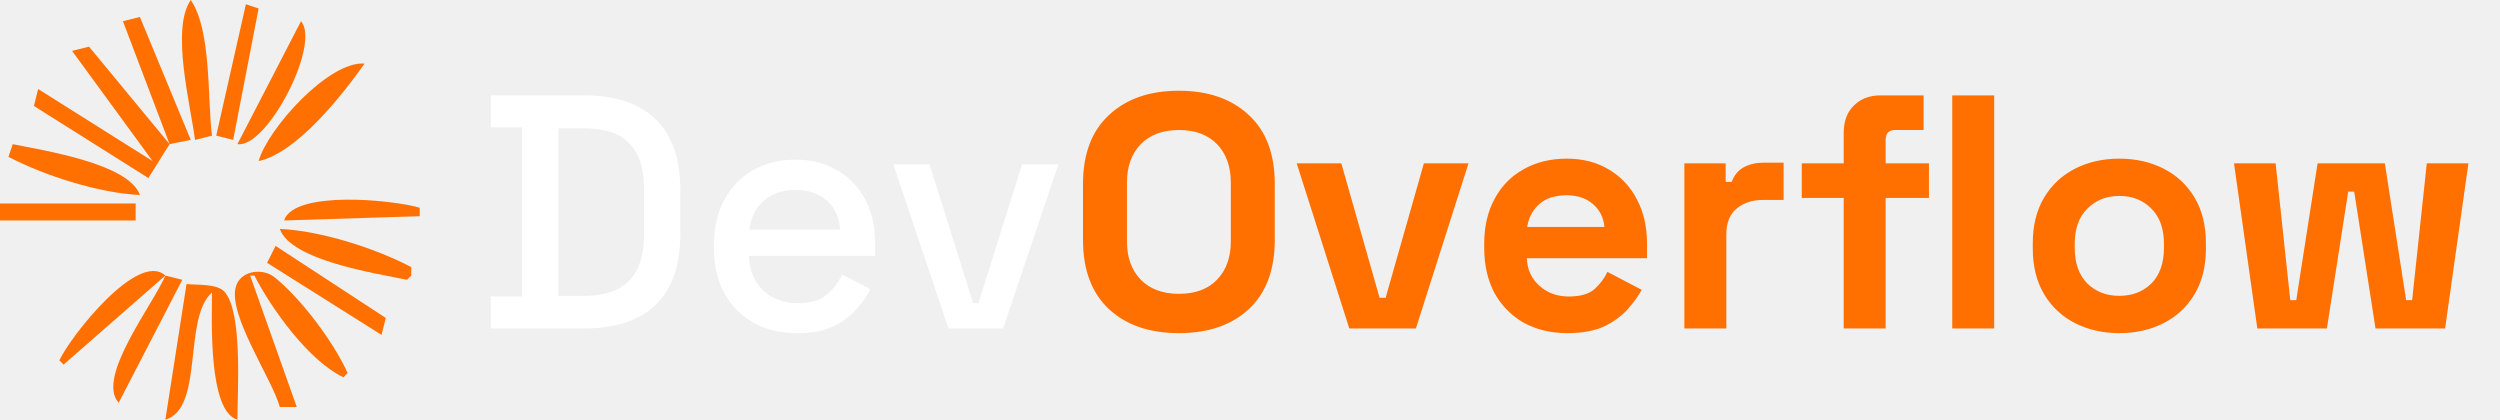
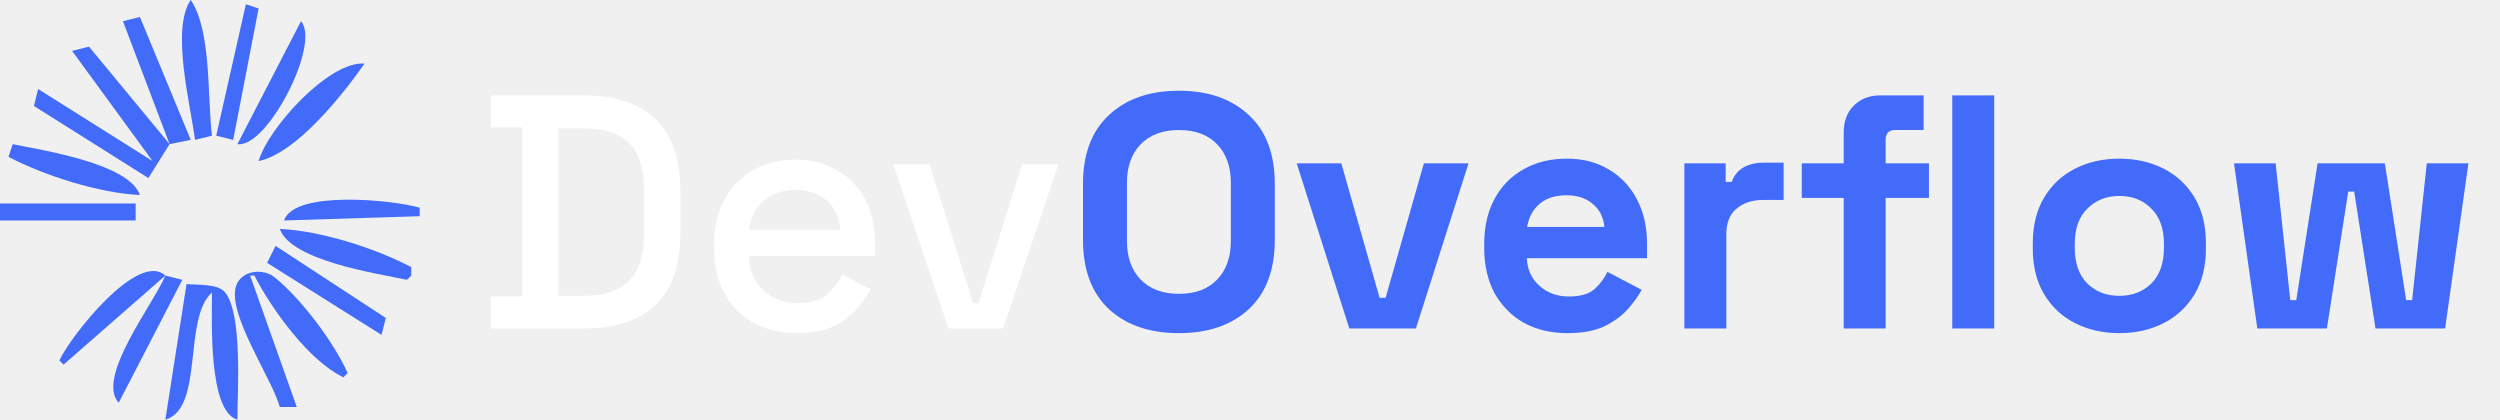
<svg xmlns="http://www.w3.org/2000/svg" width="137" height="23" viewBox="0 0 137 23" fill="none">
-   <path d="M10.454 0C9.351 1.583 10.447 5.769 10.687 7.667L11.616 7.434C11.357 5.389 11.6 1.676 10.454 0Z" fill="#FF7000" />
-   <path d="M13.475 0.232L11.849 7.434L12.778 7.667L14.172 0.465L13.475 0.232Z" fill="#FF7000" />
-   <path d="M6.737 1.162L9.293 7.899L4.879 2.555L3.949 2.788L8.363 8.828L2.091 4.879L1.858 5.808L8.131 9.757L9.293 7.899L10.454 7.667L7.666 0.929L6.737 1.162Z" fill="#FF7000" />
-   <path d="M16.495 1.162L13.01 7.899C14.63 8.144 17.593 2.416 16.495 1.162Z" fill="#FF7000" />
-   <path d="M14.172 8.828C16.262 8.388 18.783 5.184 19.98 3.485C18.03 3.321 14.673 7.044 14.172 8.828Z" fill="#FF7000" />
-   <path d="M0.697 7.899L0.465 8.596C2.43 9.627 5.448 10.585 7.667 10.687C7.065 8.957 2.38 8.247 0.697 7.899Z" fill="#FF7000" />
-   <path d="M0 11.151V12.081H7.434V11.151H0Z" fill="#FF7000" />
-   <path d="M15.566 12.081L23.001 11.848V11.384C21.526 10.948 16.121 10.409 15.566 12.081Z" fill="#FF7000" />
-   <path d="M15.334 12.545C15.937 14.278 20.623 14.985 22.304 15.333L22.536 15.101V14.636C20.558 13.598 17.567 12.643 15.334 12.545Z" fill="#FF7000" />
-   <path d="M15.101 13.475L14.637 14.404L20.909 18.353L21.142 17.424L15.101 13.475Z" fill="#FF7000" />
-   <path d="M3.253 19.748L3.485 19.98L9.061 15.101C7.564 13.726 3.877 18.41 3.253 19.748Z" fill="#FF7000" />
-   <path d="M15.333 22.303H16.263L13.707 15.101H13.94C14.892 16.948 16.925 19.775 18.818 20.677L19.051 20.445C18.299 18.759 16.49 16.343 15.034 15.185C14.413 14.691 13.238 14.803 12.942 15.656C12.418 17.172 14.904 20.735 15.333 22.303Z" fill="#FF7000" />
-   <path d="M9.061 15.101C8.412 16.66 5.234 20.699 6.505 22.071L9.99 15.333L9.061 15.101Z" fill="#FF7000" />
-   <path d="M10.222 15.566L9.061 23C11.195 22.376 10.012 17.441 11.616 16.031C11.616 17.517 11.401 22.53 13.01 23C13.009 21.505 13.312 17.119 12.307 15.991C11.899 15.533 10.788 15.627 10.222 15.566Z" fill="#FF7000" />
+   <path d="M10.454 0C9.351 1.583 10.447 5.769 10.687 7.667L11.616 7.434C11.357 5.389 11.6 1.676 10.454 0Z" fill="#436BFA" />
+   <path d="M13.475 0.232L11.849 7.434L12.778 7.667L14.172 0.465L13.475 0.232Z" fill="#436BFA" />
+   <path d="M6.737 1.162L9.293 7.899L4.879 2.555L3.949 2.788L8.363 8.828L2.091 4.879L1.858 5.808L8.131 9.757L9.293 7.899L10.454 7.667L7.666 0.929L6.737 1.162Z" fill="#436BFA" />
+   <path d="M16.495 1.162L13.01 7.899C14.63 8.144 17.593 2.416 16.495 1.162Z" fill="#436BFA" />
+   <path d="M14.172 8.828C16.262 8.388 18.783 5.184 19.98 3.485C18.03 3.321 14.673 7.044 14.172 8.828Z" fill="#436BFA" />
+   <path d="M0.697 7.899L0.465 8.596C2.43 9.627 5.448 10.585 7.667 10.687C7.065 8.957 2.38 8.247 0.697 7.899Z" fill="#436BFA" />
+   <path d="M0 11.151V12.081H7.434V11.151H0Z" fill="#436BFA" />
+   <path d="M15.566 12.081L23.001 11.848V11.384C21.526 10.948 16.121 10.409 15.566 12.081Z" fill="#436BFA" />
+   <path d="M15.334 12.545C15.937 14.278 20.623 14.985 22.304 15.333L22.536 15.101V14.636C20.558 13.598 17.567 12.643 15.334 12.545Z" fill="#436BFA" />
+   <path d="M15.101 13.475L14.637 14.404L20.909 18.353L21.142 17.424L15.101 13.475Z" fill="#436BFA" />
+   <path d="M3.253 19.748L3.485 19.98L9.061 15.101C7.564 13.726 3.877 18.41 3.253 19.748Z" fill="#436BFA" />
+   <path d="M15.333 22.303H16.263L13.707 15.101H13.94C14.892 16.948 16.925 19.775 18.818 20.677L19.051 20.445C18.299 18.759 16.49 16.343 15.034 15.185C14.413 14.691 13.238 14.803 12.942 15.656C12.418 17.172 14.904 20.735 15.333 22.303Z" fill="#436BFA" />
+   <path d="M9.061 15.101C8.412 16.66 5.234 20.699 6.505 22.071L9.99 15.333L9.061 15.101Z" fill="#436BFA" />
+   <path d="M10.222 15.566L9.061 23C11.195 22.376 10.012 17.441 11.616 16.031C11.616 17.517 11.401 22.53 13.01 23C13.009 21.505 13.312 17.119 12.307 15.991C11.899 15.533 10.788 15.627 10.222 15.566Z" fill="#436BFA" />
  <path d="M26.899 18V16.248H28.614V6.979H26.899V5.227H32.008C33.711 5.227 35.012 5.659 35.913 6.523C36.825 7.387 37.281 8.688 37.281 10.428V12.818C37.281 14.557 36.825 15.859 35.913 16.723C35.012 17.574 33.711 18 32.008 18H26.899ZM30.603 16.212H32.026C33.133 16.212 33.954 15.932 34.489 15.373C35.025 14.813 35.292 13.98 35.292 12.873V10.355C35.292 9.236 35.025 8.402 34.489 7.855C33.954 7.307 33.133 7.034 32.026 7.034H30.603V16.212ZM43.686 18.256C42.774 18.256 41.977 18.067 41.296 17.69C40.615 17.3 40.08 16.759 39.69 16.066C39.313 15.36 39.125 14.545 39.125 13.621V13.402C39.125 12.465 39.313 11.65 39.69 10.957C40.067 10.251 40.59 9.71 41.26 9.333C41.941 8.944 42.725 8.749 43.613 8.749C44.477 8.749 45.231 8.944 45.876 9.333C46.533 9.71 47.044 10.239 47.409 10.92C47.773 11.601 47.956 12.398 47.956 13.311V14.022H41.041C41.065 14.813 41.326 15.445 41.825 15.92C42.336 16.382 42.969 16.613 43.723 16.613C44.428 16.613 44.957 16.455 45.31 16.139C45.675 15.823 45.955 15.458 46.15 15.044L47.7 15.847C47.53 16.188 47.281 16.546 46.952 16.923C46.636 17.3 46.217 17.617 45.693 17.872C45.17 18.128 44.501 18.256 43.686 18.256ZM41.059 12.581H46.04C45.991 11.899 45.748 11.37 45.31 10.993C44.872 10.604 44.301 10.409 43.595 10.409C42.889 10.409 42.312 10.604 41.862 10.993C41.424 11.37 41.156 11.899 41.059 12.581ZM51.978 18L48.949 9.004H50.938L53.328 16.613H53.62L56.01 9.004H57.999L54.97 18H51.978Z" fill="white" />
-   <path d="M64.603 18.256C62.998 18.256 61.72 17.817 60.772 16.942C59.823 16.054 59.348 14.789 59.348 13.146V10.081C59.348 8.439 59.823 7.18 60.772 6.304C61.72 5.416 62.998 4.972 64.603 4.972C66.209 4.972 67.486 5.416 68.435 6.304C69.384 7.18 69.858 8.439 69.858 10.081V13.146C69.858 14.789 69.384 16.054 68.435 16.942C67.486 17.817 66.209 18.256 64.603 18.256ZM64.603 16.102C65.504 16.102 66.203 15.841 66.702 15.318C67.201 14.795 67.45 14.095 67.45 13.219V10.008C67.45 9.132 67.201 8.433 66.702 7.91C66.203 7.387 65.504 7.125 64.603 7.125C63.715 7.125 63.016 7.387 62.505 7.91C62.006 8.433 61.757 9.132 61.757 10.008V13.219C61.757 14.095 62.006 14.795 62.505 15.318C63.016 15.841 63.715 16.102 64.603 16.102ZM73.942 18L71.059 8.95H73.504L75.602 16.321H75.931L78.029 8.95H80.474L77.591 18H73.942ZM85.897 18.256C84.997 18.256 84.2 18.067 83.507 17.69C82.825 17.3 82.29 16.759 81.901 16.066C81.524 15.36 81.335 14.533 81.335 13.584V13.365C81.335 12.416 81.524 11.595 81.901 10.902C82.278 10.197 82.807 9.655 83.488 9.278C84.17 8.889 84.96 8.694 85.86 8.694C86.749 8.694 87.521 8.895 88.178 9.296C88.835 9.686 89.346 10.233 89.71 10.938C90.075 11.632 90.258 12.441 90.258 13.365V14.15H83.671C83.695 14.77 83.926 15.275 84.364 15.664C84.802 16.054 85.337 16.248 85.97 16.248C86.615 16.248 87.089 16.108 87.393 15.829C87.697 15.549 87.928 15.239 88.087 14.898L89.966 15.883C89.796 16.2 89.546 16.546 89.218 16.923C88.902 17.288 88.476 17.605 87.941 17.872C87.405 18.128 86.724 18.256 85.897 18.256ZM83.689 12.435H87.922C87.874 11.912 87.661 11.492 87.284 11.176C86.919 10.86 86.438 10.701 85.842 10.701C85.222 10.701 84.729 10.86 84.364 11.176C83.999 11.492 83.774 11.912 83.689 12.435ZM92.304 18V8.95H94.567V9.971H94.895C95.029 9.607 95.248 9.339 95.552 9.169C95.868 8.998 96.233 8.913 96.647 8.913H97.742V10.957H96.61C96.027 10.957 95.546 11.115 95.169 11.431C94.792 11.735 94.603 12.21 94.603 12.854V18H92.304ZM101.035 18V10.847H98.736V8.95H101.035V7.271C101.035 6.651 101.217 6.158 101.582 5.793C101.959 5.416 102.446 5.227 103.042 5.227H105.414V7.125H103.845C103.504 7.125 103.334 7.307 103.334 7.672V8.95H105.706V10.847H103.334V18H101.035ZM106.983 18V5.227H109.282V18H106.983ZM116.14 18.256C115.24 18.256 114.431 18.073 113.713 17.708C112.996 17.343 112.43 16.814 112.016 16.121C111.603 15.427 111.396 14.594 111.396 13.621V13.329C111.396 12.356 111.603 11.522 112.016 10.829C112.43 10.136 112.996 9.607 113.713 9.242C114.431 8.877 115.24 8.694 116.14 8.694C117.04 8.694 117.849 8.877 118.567 9.242C119.285 9.607 119.85 10.136 120.264 10.829C120.677 11.522 120.884 12.356 120.884 13.329V13.621C120.884 14.594 120.677 15.427 120.264 16.121C119.85 16.814 119.285 17.343 118.567 17.708C117.849 18.073 117.04 18.256 116.14 18.256ZM116.14 16.212C116.846 16.212 117.43 15.987 117.892 15.537C118.354 15.075 118.585 14.418 118.585 13.566V13.384C118.585 12.532 118.354 11.881 117.892 11.431C117.442 10.969 116.858 10.738 116.14 10.738C115.435 10.738 114.851 10.969 114.388 11.431C113.926 11.881 113.695 12.532 113.695 13.384V13.566C113.695 14.418 113.926 15.075 114.388 15.537C114.851 15.987 115.435 16.212 116.14 16.212ZM123.701 18L122.423 8.95H124.704L125.507 16.449H125.835L127.003 8.95H130.689L131.857 16.449H132.185L132.988 8.95H135.269L133.992 18H130.178L129.01 10.501H128.682L127.514 18H123.701Z" fill="#FF7000" />
+   <path d="M64.603 18.256C62.998 18.256 61.72 17.817 60.772 16.942C59.823 16.054 59.348 14.789 59.348 13.146V10.081C59.348 8.439 59.823 7.18 60.772 6.304C61.72 5.416 62.998 4.972 64.603 4.972C66.209 4.972 67.486 5.416 68.435 6.304C69.384 7.18 69.858 8.439 69.858 10.081V13.146C69.858 14.789 69.384 16.054 68.435 16.942C67.486 17.817 66.209 18.256 64.603 18.256ZM64.603 16.102C65.504 16.102 66.203 15.841 66.702 15.318C67.201 14.795 67.45 14.095 67.45 13.219V10.008C67.45 9.132 67.201 8.433 66.702 7.91C66.203 7.387 65.504 7.125 64.603 7.125C63.715 7.125 63.016 7.387 62.505 7.91C62.006 8.433 61.757 9.132 61.757 10.008V13.219C61.757 14.095 62.006 14.795 62.505 15.318C63.016 15.841 63.715 16.102 64.603 16.102ZM73.942 18L71.059 8.95H73.504L75.602 16.321H75.931L78.029 8.95H80.474L77.591 18H73.942ZM85.897 18.256C84.997 18.256 84.2 18.067 83.507 17.69C82.825 17.3 82.29 16.759 81.901 16.066C81.524 15.36 81.335 14.533 81.335 13.584V13.365C81.335 12.416 81.524 11.595 81.901 10.902C82.278 10.197 82.807 9.655 83.488 9.278C84.17 8.889 84.96 8.694 85.86 8.694C86.749 8.694 87.521 8.895 88.178 9.296C88.835 9.686 89.346 10.233 89.71 10.938C90.075 11.632 90.258 12.441 90.258 13.365V14.15H83.671C83.695 14.77 83.926 15.275 84.364 15.664C84.802 16.054 85.337 16.248 85.97 16.248C86.615 16.248 87.089 16.108 87.393 15.829C87.697 15.549 87.928 15.239 88.087 14.898L89.966 15.883C89.796 16.2 89.546 16.546 89.218 16.923C88.902 17.288 88.476 17.605 87.941 17.872C87.405 18.128 86.724 18.256 85.897 18.256ZM83.689 12.435H87.922C87.874 11.912 87.661 11.492 87.284 11.176C86.919 10.86 86.438 10.701 85.842 10.701C85.222 10.701 84.729 10.86 84.364 11.176C83.999 11.492 83.774 11.912 83.689 12.435ZM92.304 18V8.95H94.567V9.971H94.895C95.029 9.607 95.248 9.339 95.552 9.169C95.868 8.998 96.233 8.913 96.647 8.913H97.742V10.957H96.61C96.027 10.957 95.546 11.115 95.169 11.431C94.792 11.735 94.603 12.21 94.603 12.854V18H92.304ZM101.035 18V10.847H98.736V8.95H101.035V7.271C101.035 6.651 101.217 6.158 101.582 5.793C101.959 5.416 102.446 5.227 103.042 5.227H105.414V7.125H103.845C103.504 7.125 103.334 7.307 103.334 7.672V8.95H105.706V10.847H103.334V18H101.035ZM106.983 18V5.227H109.282V18H106.983ZM116.14 18.256C115.24 18.256 114.431 18.073 113.713 17.708C112.996 17.343 112.43 16.814 112.016 16.121C111.603 15.427 111.396 14.594 111.396 13.621V13.329C111.396 12.356 111.603 11.522 112.016 10.829C112.43 10.136 112.996 9.607 113.713 9.242C114.431 8.877 115.24 8.694 116.14 8.694C117.04 8.694 117.849 8.877 118.567 9.242C119.285 9.607 119.85 10.136 120.264 10.829C120.677 11.522 120.884 12.356 120.884 13.329V13.621C120.884 14.594 120.677 15.427 120.264 16.121C119.85 16.814 119.285 17.343 118.567 17.708C117.849 18.073 117.04 18.256 116.14 18.256ZM116.14 16.212C116.846 16.212 117.43 15.987 117.892 15.537C118.354 15.075 118.585 14.418 118.585 13.566V13.384C118.585 12.532 118.354 11.881 117.892 11.431C117.442 10.969 116.858 10.738 116.14 10.738C115.435 10.738 114.851 10.969 114.388 11.431C113.926 11.881 113.695 12.532 113.695 13.384V13.566C113.695 14.418 113.926 15.075 114.388 15.537C114.851 15.987 115.435 16.212 116.14 16.212ZM123.701 18L122.423 8.95H124.704L125.507 16.449H125.835L127.003 8.95H130.689L131.857 16.449H132.185L132.988 8.95H135.269L133.992 18H130.178L129.01 10.501H128.682L127.514 18H123.701Z" fill="#436BFA" />
</svg>
